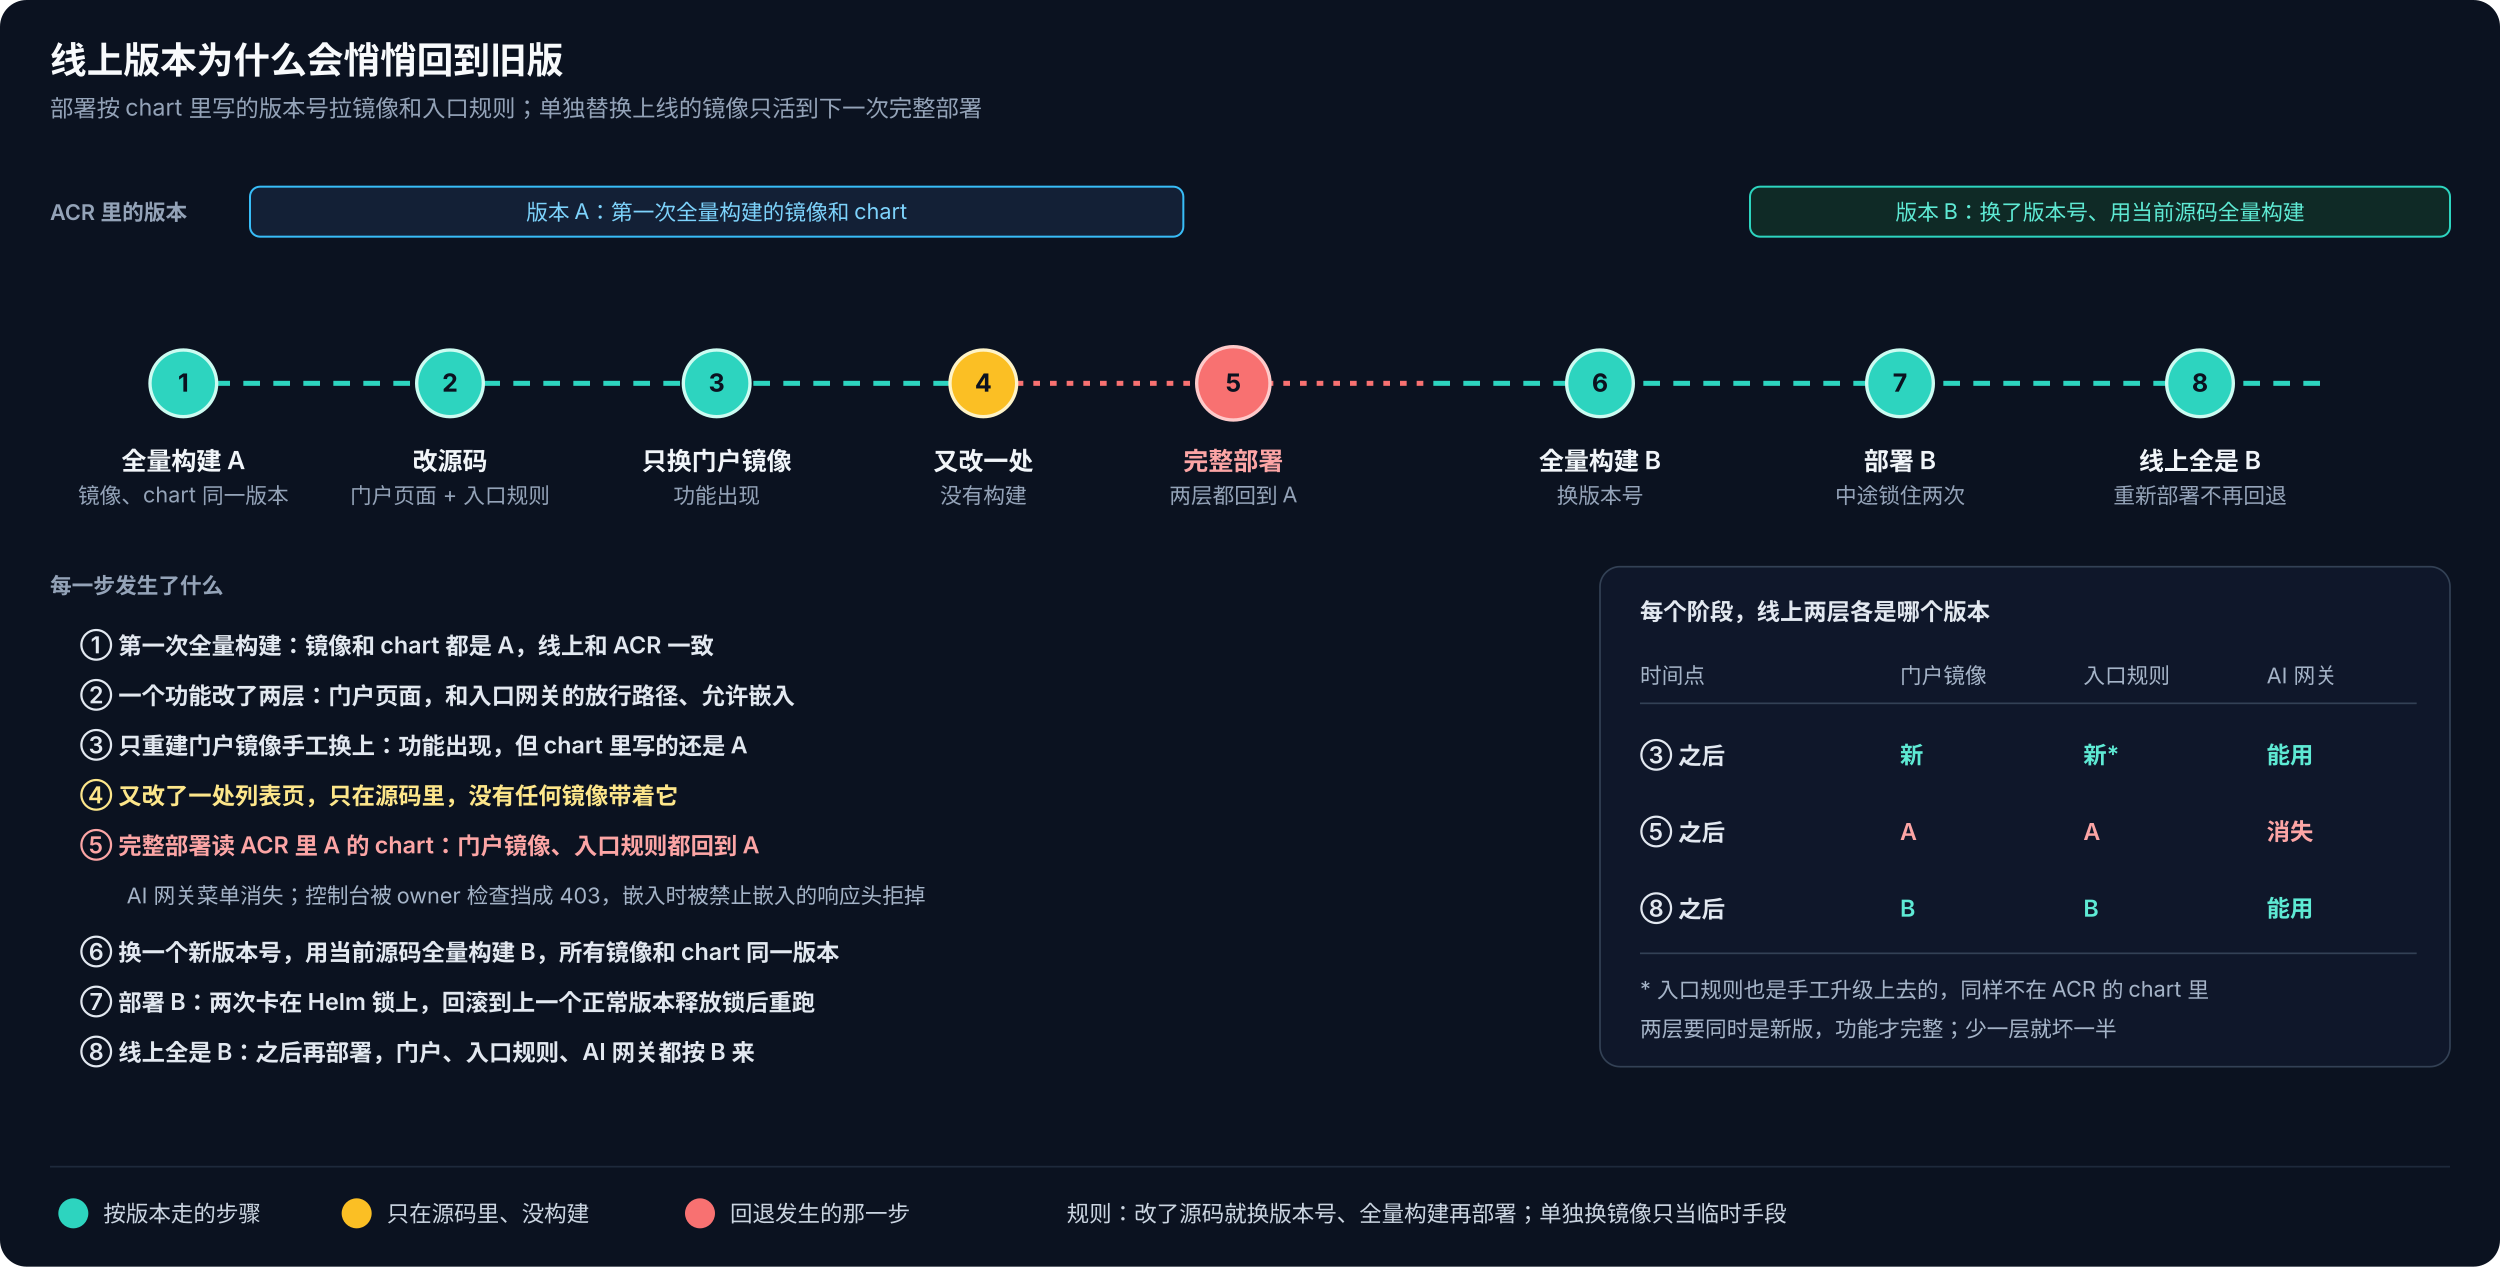
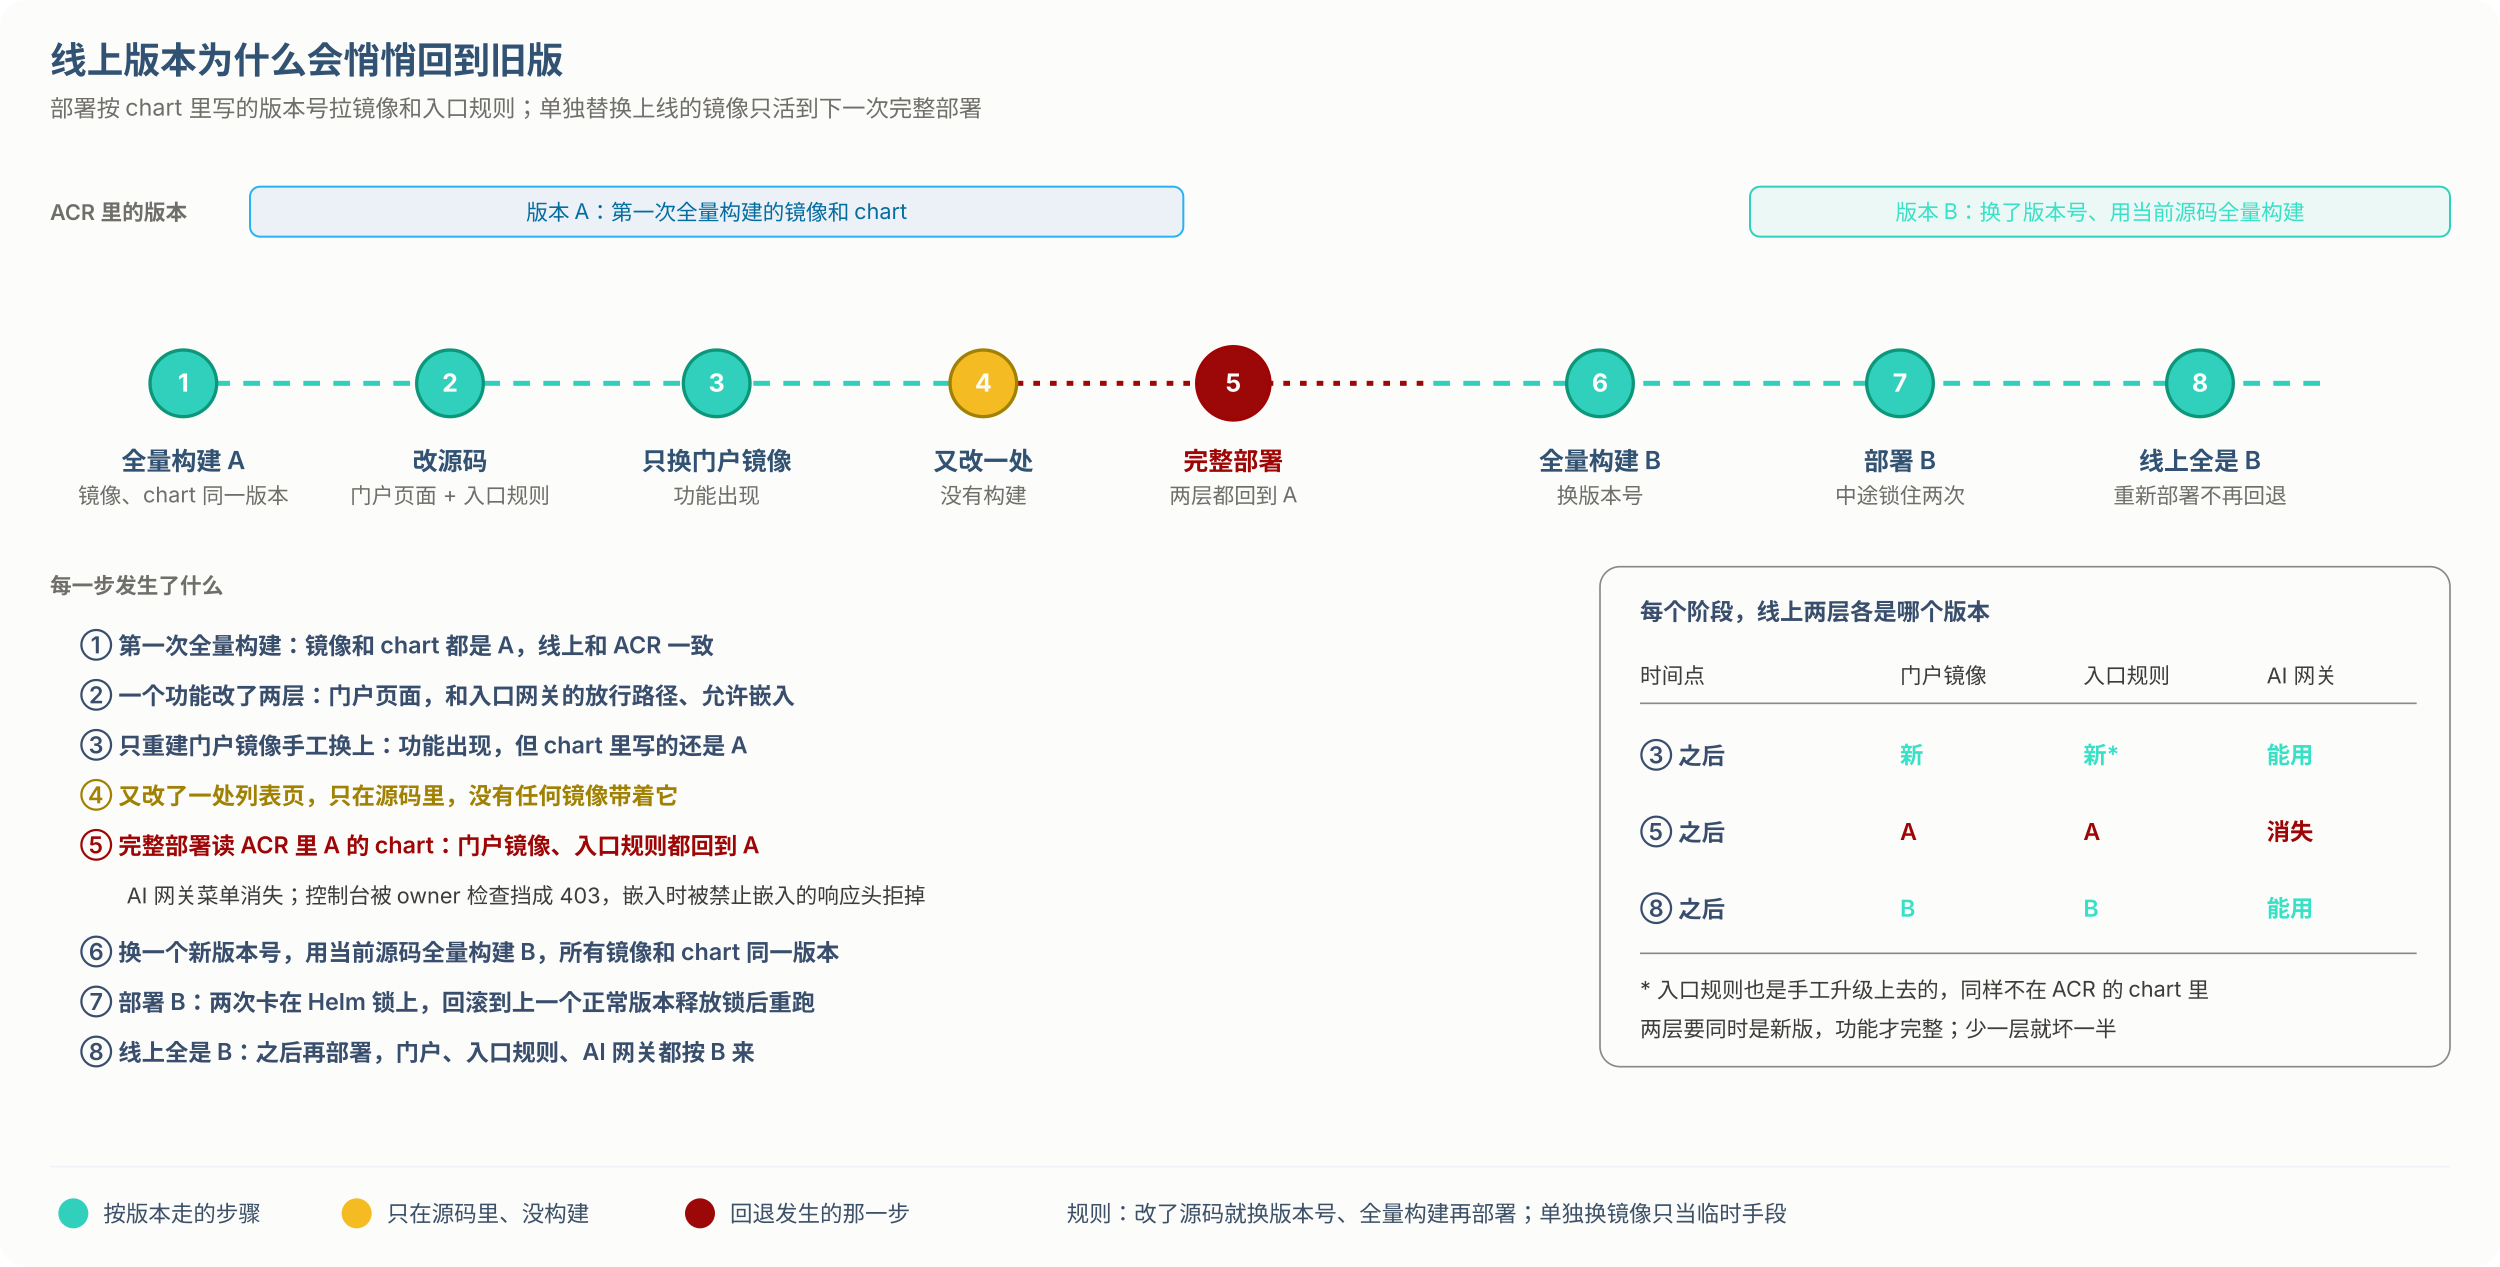
<svg xmlns="http://www.w3.org/2000/svg" viewBox="0 0 1500 760" width="1500" height="760" font-family="-apple-system, 'PingFang SC', 'Microsoft YaHei', 'Segoe UI', sans-serif">
  <style>
- .title{fill:#f8fafc;font-size:22px;font-weight:700}
- .sub{fill:#94a3b8;font-size:14px}
- .n{fill:#0b1220;font-size:15px;font-weight:700;text-anchor:middle}
- .nt{fill:#f1f5f9;font-size:15px;font-weight:600;text-anchor:middle}
- .np{fill:#94a3b8;font-size:13px;text-anchor:middle}
- .lt{fill:#e2e8f0;font-size:14px;font-weight:600}
- .ld{fill:#a5b4c8;font-size:13px}
- .lg{fill:#cbd5e1;font-size:13.5px}
- .lane{fill:#94a3b8;font-size:13px;font-weight:600}
- .flow{fill:none;stroke:#2dd4bf;stroke-width:3;stroke-dasharray:10 8;animation:d 1.6s linear infinite}
- .bad{fill:none;stroke:#f87171;stroke-width:3;stroke-dasharray:4 6}
+ .title{font-family:"Songti SC","STSong","Noto Serif SC",serif;fill:#315272;font-size:22px;font-weight:700}
+ .sub{fill:#6f6e69;font-size:14px}
+ .n{fill:#fcfcfb;font-size:15px;font-weight:700;text-anchor:middle}
+ .nt{fill:#315272;font-size:15px;font-weight:600;text-anchor:middle}
+ .np{fill:#6f6e69;font-size:13px;text-anchor:middle}
+ .lt{fill:#384e6c;font-size:14px;font-weight:600}
+ .ld{fill:#3d3c39;font-size:13px}
+ .lg{fill:#3c5067;font-size:13.5px}
+ .lane{fill:#6f6e69;font-size:13px;font-weight:600}
+ .flow{fill:none;stroke:#31d0bc;stroke-width:3;stroke-dasharray:10 8;animation:d 1.6s linear infinite}
+ .bad{fill:none;stroke:#9c0808;stroke-width:3;stroke-dasharray:4 6}
@keyframes d{to{stroke-dashoffset:-36}}
- .lead{stroke:#475569;stroke-width:1;stroke-dasharray:3 3}
+ .lead{stroke:#8a8984;stroke-width:1;stroke-dasharray:3 3}
.pulse{animation:p 2.2s ease-in-out infinite}
@keyframes p{0%,100%{opacity:1}50%{opacity:.4}}
</style>
-   <rect width="1500" height="760" rx="16" fill="#0b1220" />
+   <rect width="1500" height="760" rx="16" fill="#fcfcfb" />
  <text class="title" x="30" y="44">线上版本为什么会悄悄回到旧版</text>
  <text class="sub" x="30" y="70">部署按 chart 里写的版本号拉镜像和入口规则；单独替换上线的镜像只活到下一次完整部署</text>
  <text class="lane" x="30" y="132">ACR 里的版本</text>
-   <rect x="150" y="112" width="560" height="30" rx="6" fill="#132036" stroke="#38bdf8" stroke-width="1.2" />
-   <text class="ld" x="430" y="132" text-anchor="middle" style="fill:#7dd3fc">版本 A：第一次全量构建的镜像和 chart</text>
-   <rect x="1050" y="112" width="420" height="30" rx="6" fill="#0f2a26" stroke="#2dd4bf" stroke-width="1.2" />
-   <text class="ld" x="1260" y="132" text-anchor="middle" style="fill:#5eead4">版本 B：换了版本号、用当前源码全量构建</text>
+   <rect x="150" y="112" width="560" height="30" rx="6" fill="#ecf1f8" stroke="#27b3f2" stroke-width="1.2" />
+   <text class="ld" x="430" y="132" text-anchor="middle" style="fill:#046da0">版本 A：第一次全量构建的镜像和 chart</text>
+   <rect x="1050" y="112" width="420" height="30" rx="6" fill="#ecf8f6" stroke="#31d0bc" stroke-width="1.2" />
+   <text class="ld" x="1260" y="132" text-anchor="middle" style="fill:#38e0c6">版本 B：换了版本号、用当前源码全量构建</text>
  <path class="flow" d="M110,230 L590,230" />
  <path class="bad" d="M590,230 L860,230" />
  <path class="flow" d="M860,230 L1400,230" />
  <g>
-     <circle cx="110" cy="230" r="20" fill="#2dd4bf" stroke="#ccfbf1" stroke-width="2" />
+     <circle cx="110" cy="230" r="20" fill="#31d0bc" stroke="#0c977a" stroke-width="2" />
    <text class="n" x="110" y="235">1</text>
    <text class="nt" x="110" y="282">全量构建 A</text>
    <text class="np" x="110" y="302">镜像、chart 同一版本</text>
  </g>
  <g>
-     <circle cx="270" cy="230" r="20" fill="#2dd4bf" stroke="#ccfbf1" stroke-width="2" />
+     <circle cx="270" cy="230" r="20" fill="#31d0bc" stroke="#0c977a" stroke-width="2" />
    <text class="n" x="270" y="235">2</text>
    <text class="nt" x="270" y="282">改源码</text>
    <text class="np" x="270" y="302">门户页面 + 入口规则</text>
  </g>
  <g>
-     <circle cx="430" cy="230" r="20" fill="#2dd4bf" stroke="#ccfbf1" stroke-width="2" />
+     <circle cx="430" cy="230" r="20" fill="#31d0bc" stroke="#0c977a" stroke-width="2" />
    <text class="n" x="430" y="235">3</text>
    <text class="nt" x="430" y="282">只换门户镜像</text>
    <text class="np" x="430" y="302">功能出现</text>
  </g>
  <g>
-     <circle cx="590" cy="230" r="20" fill="#fbbf24" stroke="#fef3c7" stroke-width="2" />
+     <circle cx="590" cy="230" r="20" fill="#f5bb23" stroke="#a08103" stroke-width="2" />
    <text class="n" x="590" y="235">4</text>
    <text class="nt" x="590" y="282">又改一处</text>
    <text class="np" x="590" y="302">没有构建</text>
  </g>
  <g class="pulse">
-     <circle cx="740" cy="230" r="22" fill="#f87171" stroke="#fecaca" stroke-width="2" />
+     <circle cx="740" cy="230" r="22" fill="#9c0808" stroke="#a00303" stroke-width="2" />
    <text class="n" x="740" y="235">5</text>
  </g>
-   <text class="nt" x="740" y="282" style="fill:#fca5a5">完整部署</text>
+   <text class="nt" x="740" y="282" style="fill:#9e0505">完整部署</text>
  <text class="np" x="740" y="302">两层都回到 A</text>
  <g>
-     <circle cx="960" cy="230" r="20" fill="#2dd4bf" stroke="#ccfbf1" stroke-width="2" />
+     <circle cx="960" cy="230" r="20" fill="#31d0bc" stroke="#0c977a" stroke-width="2" />
    <text class="n" x="960" y="235">6</text>
    <text class="nt" x="960" y="282">全量构建 B</text>
    <text class="np" x="960" y="302">换版本号</text>
  </g>
  <g>
-     <circle cx="1140" cy="230" r="20" fill="#2dd4bf" stroke="#ccfbf1" stroke-width="2" />
+     <circle cx="1140" cy="230" r="20" fill="#31d0bc" stroke="#0c977a" stroke-width="2" />
    <text class="n" x="1140" y="235">7</text>
    <text class="nt" x="1140" y="282">部署 B</text>
    <text class="np" x="1140" y="302">中途锁住两次</text>
  </g>
  <g>
-     <circle cx="1320" cy="230" r="20" fill="#2dd4bf" stroke="#ccfbf1" stroke-width="2" />
+     <circle cx="1320" cy="230" r="20" fill="#31d0bc" stroke="#0c977a" stroke-width="2" />
    <text class="n" x="1320" y="235">8</text>
    <text class="nt" x="1320" y="282">线上全是 B</text>
    <text class="np" x="1320" y="302">重新部署不再回退</text>
  </g>
  <text class="lane" x="30" y="356">每一步发生了什么</text>
-   <text class="lt" x="48" y="392" style="fill:#e2e8f0">①  第一次全量构建：镜像和 chart 都是 A，线上和 ACR 一致</text>
-   <text class="lt" x="48" y="422" style="fill:#e2e8f0">②  一个功能改了两层：门户页面，和入口网关的放行路径、允许嵌入</text>
-   <text class="lt" x="48" y="452" style="fill:#e2e8f0">③  只重建门户镜像手工换上：功能出现，但 chart 里写的还是 A</text>
-   <text class="lt" x="48" y="482" style="fill:#fde68a">④  又改了一处列表页，只在源码里，没有任何镜像带着它</text>
-   <text class="lt" x="48" y="512" style="fill:#fca5a5">⑤  完整部署读 ACR 里 A 的 chart：门户镜像、入口规则都回到 A</text>
-   <text class="ld" x="76" y="542" style="fill:#a5b4c8">AI 网关菜单消失；控制台被 owner 检查挡成 403，嵌入时被禁止嵌入的响应头拒掉</text>
-   <text class="lt" x="48" y="576" style="fill:#e2e8f0">⑥  换一个新版本号，用当前源码全量构建 B，所有镜像和 chart 同一版本</text>
-   <text class="lt" x="48" y="606" style="fill:#e2e8f0">⑦  部署 B：两次卡在 Helm 锁上，回滚到上一个正常版本释放锁后重跑</text>
-   <text class="lt" x="48" y="636" style="fill:#e2e8f0">⑧  线上全是 B：之后再部署，门户、入口规则、AI 网关都按 B 来</text>
-   <rect x="960" y="340" width="510" height="300" rx="12" fill="#0f172a" stroke="#334155" />
+   <text class="lt" x="48" y="392" style="fill:#384e6c">①  第一次全量构建：镜像和 chart 都是 A，线上和 ACR 一致</text>
+   <text class="lt" x="48" y="422" style="fill:#384e6c">②  一个功能改了两层：门户页面，和入口网关的放行路径、允许嵌入</text>
+   <text class="lt" x="48" y="452" style="fill:#384e6c">③  只重建门户镜像手工换上：功能出现，但 chart 里写的还是 A</text>
+   <text class="lt" x="48" y="482" style="fill:#a08103">④  又改了一处列表页，只在源码里，没有任何镜像带着它</text>
+   <text class="lt" x="48" y="512" style="fill:#9e0505">⑤  完整部署读 ACR 里 A 的 chart：门户镜像、入口规则都回到 A</text>
+   <text class="ld" x="76" y="542" style="fill:#3d3c39">AI 网关菜单消失；控制台被 owner 检查挡成 403，嵌入时被禁止嵌入的响应头拒掉</text>
+   <text class="lt" x="48" y="576" style="fill:#384e6c">⑥  换一个新版本号，用当前源码全量构建 B，所有镜像和 chart 同一版本</text>
+   <text class="lt" x="48" y="606" style="fill:#384e6c">⑦  部署 B：两次卡在 Helm 锁上，回滚到上一个正常版本释放锁后重跑</text>
+   <text class="lt" x="48" y="636" style="fill:#384e6c">⑧  线上全是 B：之后再部署，门户、入口规则、AI 网关都按 B 来</text>
+   <rect x="960" y="340" width="510" height="300" rx="12" fill="#fcfcfb" stroke="#8a8984" />
  <text class="lt" x="984" y="372">每个阶段，线上两层各是哪个版本</text>
  <text class="ld" x="984" y="410">时间点</text>
  <text class="ld" x="1140" y="410">门户镜像</text>
  <text class="ld" x="1250" y="410">入口规则</text>
  <text class="ld" x="1360" y="410">AI 网关</text>
-   <line x1="984" y1="422" x2="1450" y2="422" stroke="#334155" />
+   <line x1="984" y1="422" x2="1450" y2="422" stroke="#8a8984" />
  <text class="lt" x="984" y="458">③ 之后</text>
-   <text class="lt" x="1140" y="458" style="fill:#5eead4">新</text>
-   <text class="lt" x="1250" y="458" style="fill:#5eead4">新*</text>
-   <text class="lt" x="1360" y="458" style="fill:#5eead4">能用</text>
+   <text class="lt" x="1140" y="458" style="fill:#38e0c6">新</text>
+   <text class="lt" x="1250" y="458" style="fill:#38e0c6">新*</text>
+   <text class="lt" x="1360" y="458" style="fill:#38e0c6">能用</text>
  <text class="lt" x="984" y="504">⑤ 之后</text>
-   <text class="lt" x="1140" y="504" style="fill:#fca5a5">A</text>
-   <text class="lt" x="1250" y="504" style="fill:#fca5a5">A</text>
-   <text class="lt" x="1360" y="504" style="fill:#fca5a5">消失</text>
+   <text class="lt" x="1140" y="504" style="fill:#9e0505">A</text>
+   <text class="lt" x="1250" y="504" style="fill:#9e0505">A</text>
+   <text class="lt" x="1360" y="504" style="fill:#9e0505">消失</text>
  <text class="lt" x="984" y="550">⑧ 之后</text>
-   <text class="lt" x="1140" y="550" style="fill:#5eead4">B</text>
-   <text class="lt" x="1250" y="550" style="fill:#5eead4">B</text>
-   <text class="lt" x="1360" y="550" style="fill:#5eead4">能用</text>
-   <line x1="984" y1="572" x2="1450" y2="572" stroke="#334155" />
+   <text class="lt" x="1140" y="550" style="fill:#38e0c6">B</text>
+   <text class="lt" x="1250" y="550" style="fill:#38e0c6">B</text>
+   <text class="lt" x="1360" y="550" style="fill:#38e0c6">能用</text>
+   <line x1="984" y1="572" x2="1450" y2="572" stroke="#8a8984" />
  <text class="ld" x="984" y="598">* 入口规则也是手工升级上去的，同样不在 ACR 的 chart 里</text>
  <text class="ld" x="984" y="622">两层要同时是新版，功能才完整；少一层就坏一半</text>
-   <line x1="30" y1="700" x2="1470" y2="700" stroke="#1e293b" />
-   <circle cx="44" cy="728" r="9" fill="#2dd4bf" />
+   <line x1="30" y1="700" x2="1470" y2="700" stroke="#eef1f6" />
+   <circle cx="44" cy="728" r="9" fill="#31d0bc" />
  <text class="lg" x="62" y="733">按版本走的步骤</text>
-   <circle cx="214" cy="728" r="9" fill="#fbbf24" />
+   <circle cx="214" cy="728" r="9" fill="#f5bb23" />
  <text class="lg" x="232" y="733">只在源码里、没构建</text>
-   <circle cx="420" cy="728" r="9" fill="#f87171" />
+   <circle cx="420" cy="728" r="9" fill="#9c0808" />
  <text class="lg" x="438" y="733">回退发生的那一步</text>
  <text class="lg" x="640" y="733">规则：改了源码就换版本号、全量构建再部署；单独换镜像只当临时手段</text>
</svg>
